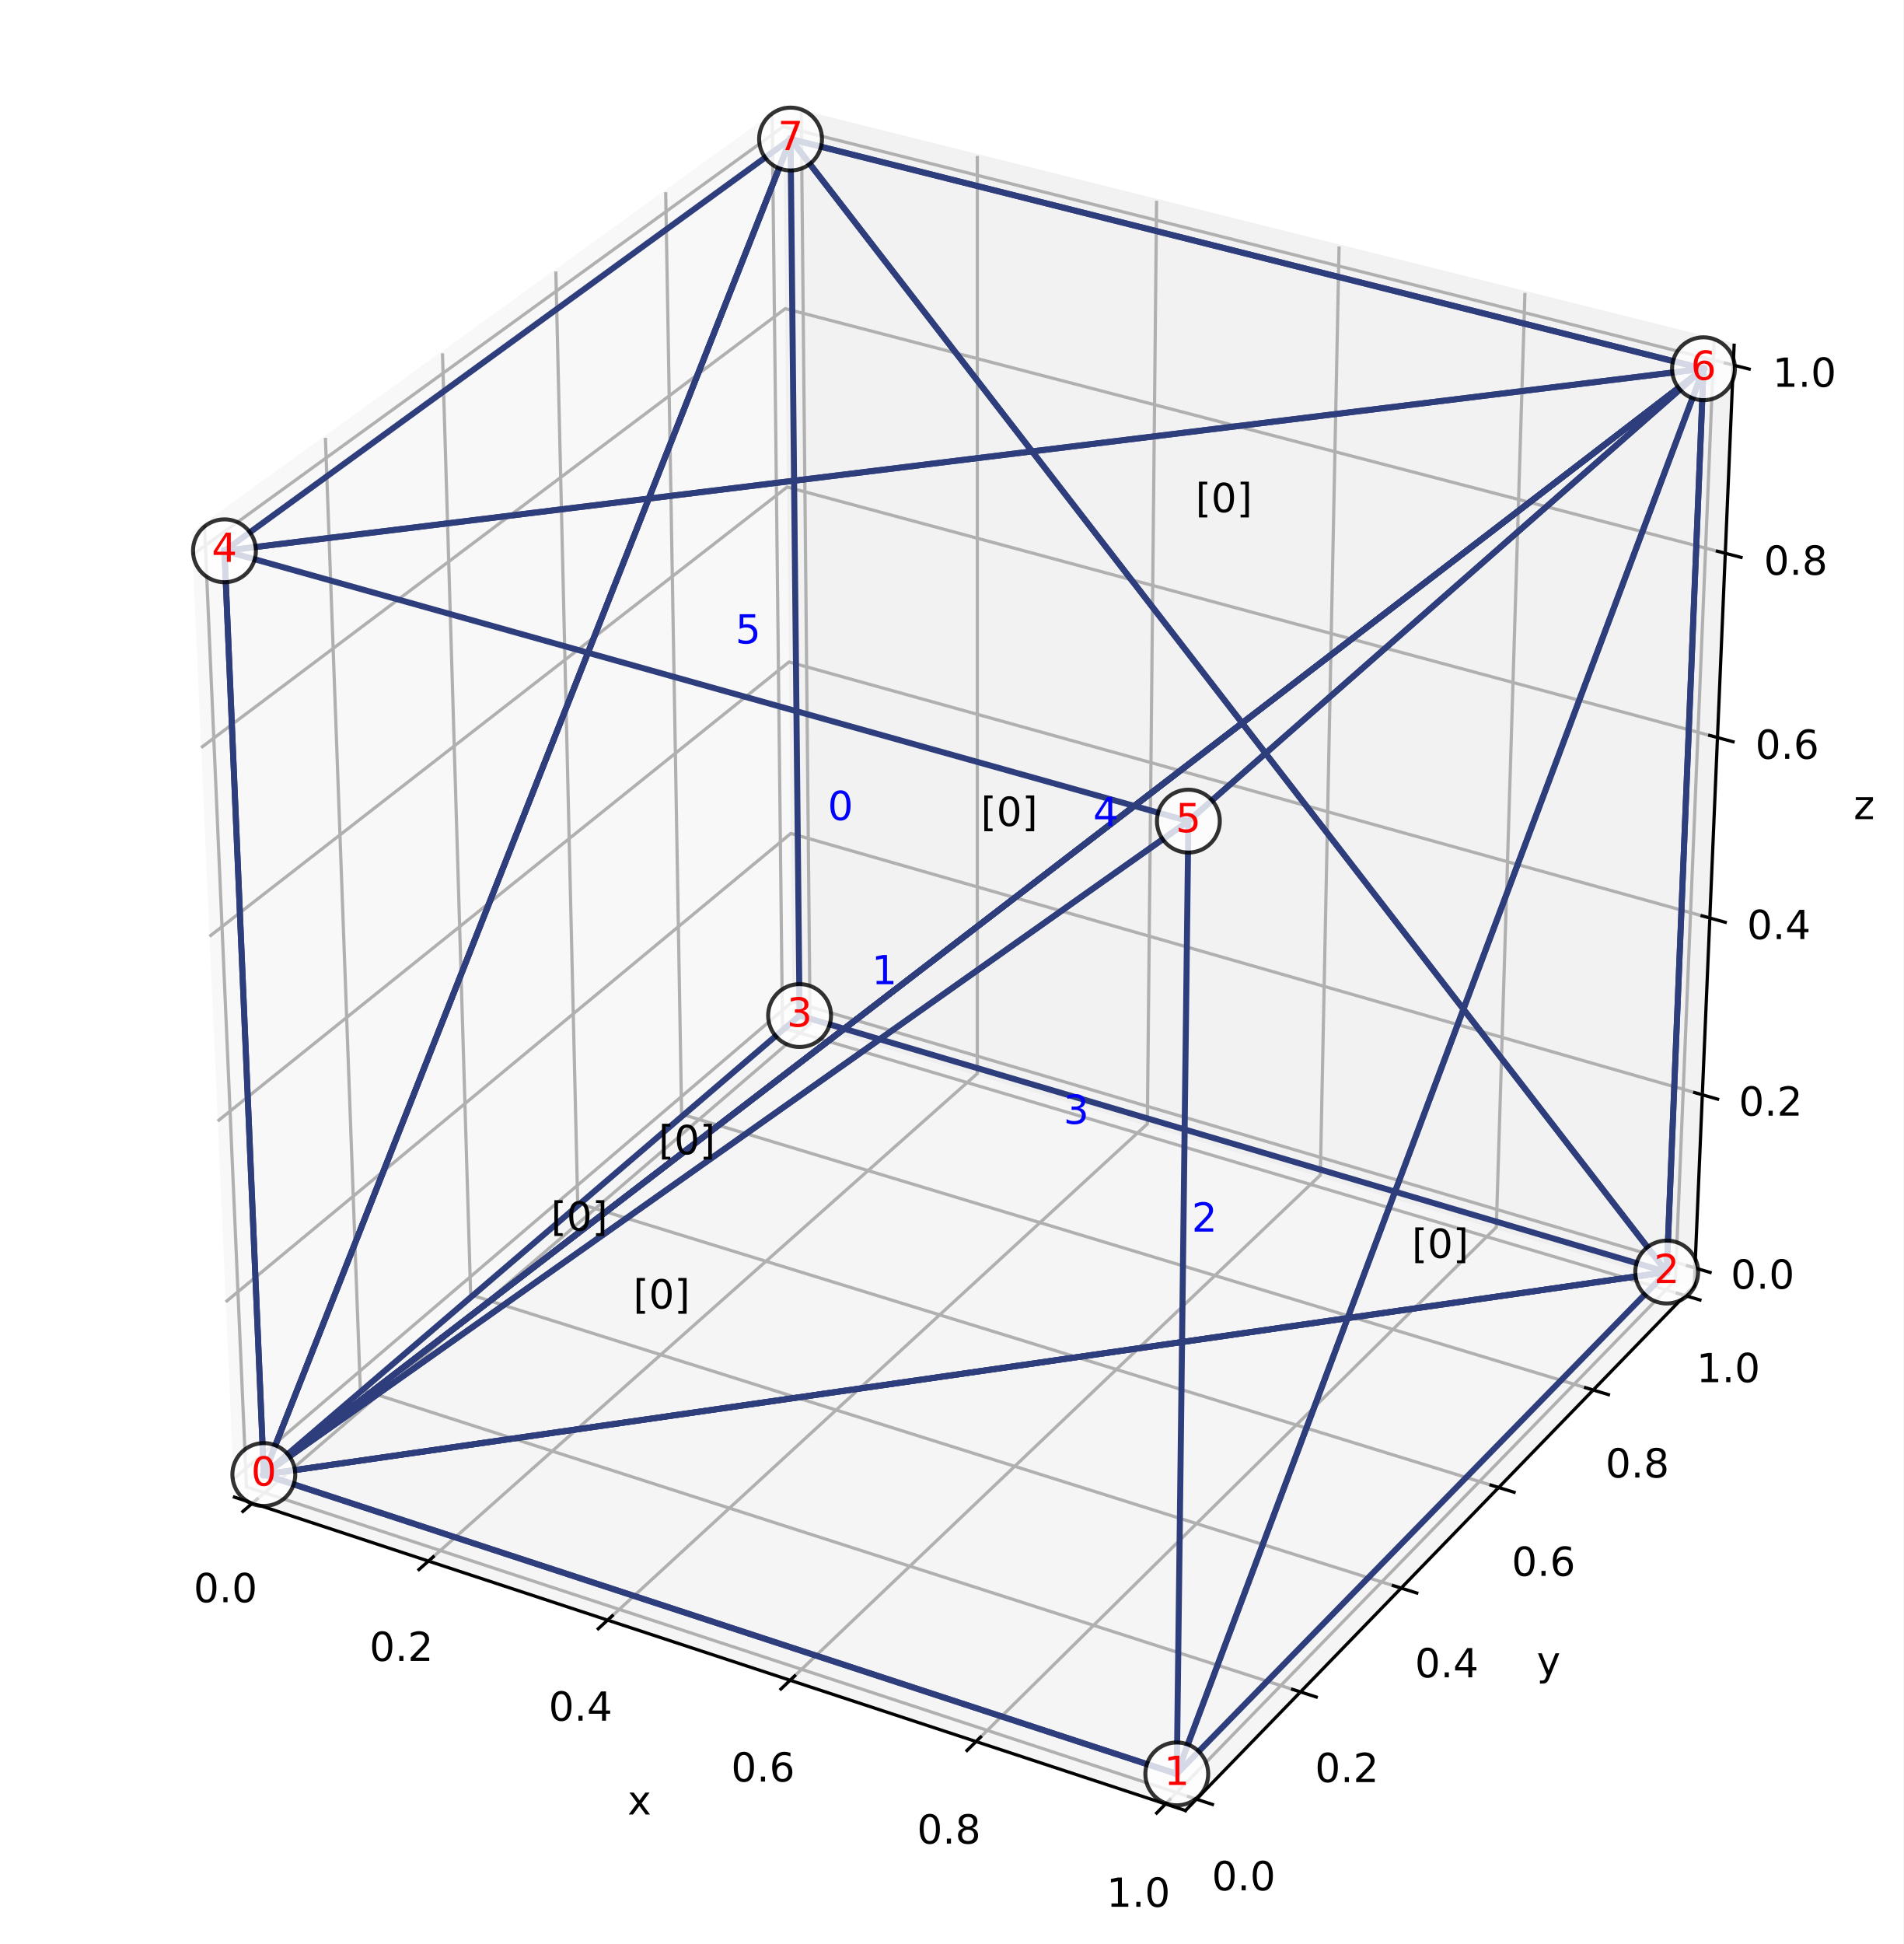
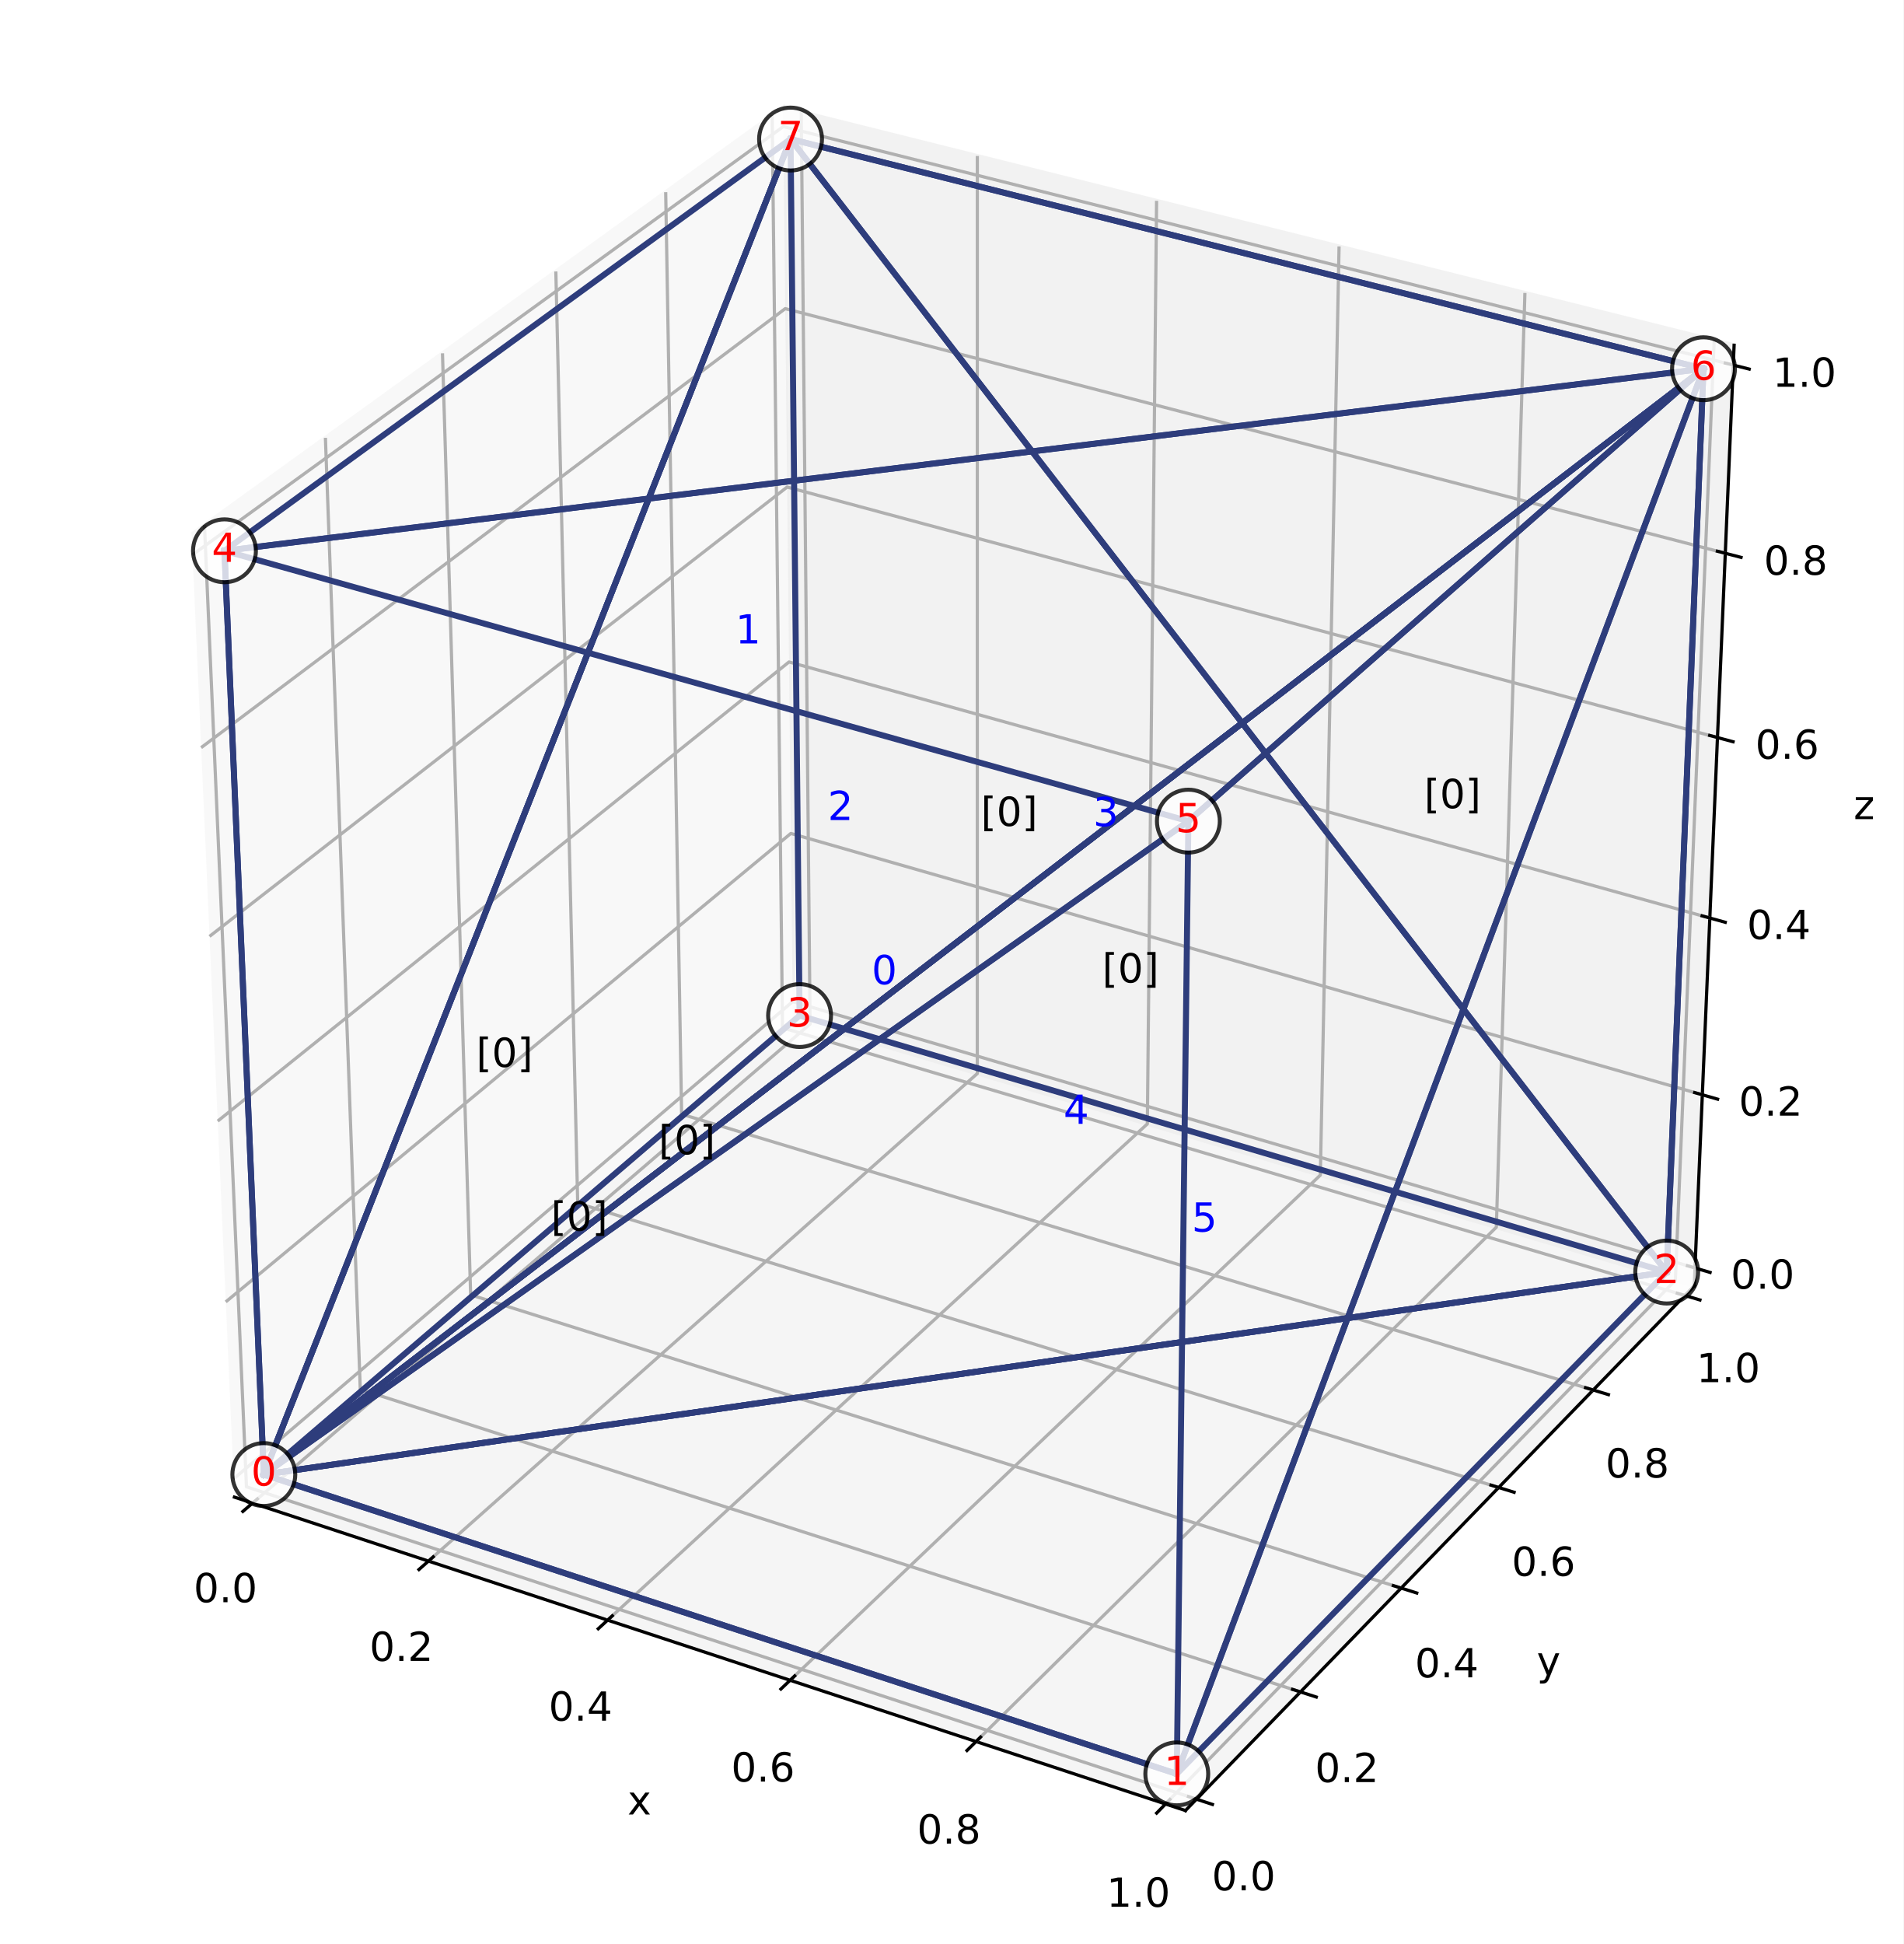
<svg xmlns="http://www.w3.org/2000/svg" xmlns:xlink="http://www.w3.org/1999/xlink" width="474.68pt" height="484.681pt" viewBox="0 0 474.68 484.681" version="1.1">
  <defs>
    <style type="text/css">*{stroke-linejoin: round; stroke-linecap: butt}</style>
  </defs>
  <g id="figure_1">
    <g id="patch_1">
      <path d="M 0 484.681  L 474.68 484.681  L 474.68 0  L 0 0  z " style="fill: #ffffff" />
    </g>
    <g id="patch_2">
      <path d="M 7.2 467.474  L 467.474 467.474  L 467.474 7.2  L 7.2 7.2  z " style="fill: #ffffff" />
    </g>
    <g id="pane3d_1">
      <g id="patch_3">
        <path d="M 58.453 373.267  L 197.705 254.043  L 195.273 26.779  L 47.791 133.234  " style="fill: #f2f2f2; opacity: 0.5; stroke: #f2f2f2; stroke-linejoin: miter" />
      </g>
    </g>
    <g id="pane3d_2">
      <g id="patch_4">
        <path d="M 197.705 254.043  L 422.482 320.58  L 432.426 86.075  L 195.273 26.779  " style="fill: #e6e6e6; opacity: 0.5; stroke: #e6e6e6; stroke-linejoin: miter" />
      </g>
    </g>
    <g id="pane3d_3">
      <g id="patch_5">
        <path d="M 58.453 373.267  L 295.611 451.411  L 422.482 320.58  L 197.705 254.043  " style="fill: #ececec; opacity: 0.5; stroke: #ececec; stroke-linejoin: miter" />
      </g>
    </g>
    <g id="axis3d_1">
      <g id="line2d_1">
        <path d="M 58.453 373.267  L 295.611 451.411  " style="fill: none; stroke: #000000; stroke-width: 0.8; stroke-linecap: square" />
      </g>
      <g id="text_1">
        <g transform="translate(156.4913 452.391)scale(0.1 -0.1)">
          <defs>
            <path id="DejaVuSans-78" d="M 3513 3500  L 2247 1797  L 3578 0  L 2900 0  L 1881 1375  L 863 0  L 184 0  L 1544 1831  L 300 3500  L 978 3500  L 1906 2253  L 2834 3500  L 3513 3500  z " transform="scale(0.015625)" />
          </defs>
          <use xlink:href="#DejaVuSans-78" />
        </g>
      </g>
      <g id="Line3DCollection_1">
        <path d="M 62.977 374.758  L 202.008 255.317  L 199.803 27.911  " style="fill: none; stroke: #b0b0b0; stroke-width: 0.8" />
        <path d="M 106.843 389.212  L 243.705 267.66  L 243.713 38.89  " style="fill: none; stroke: #b0b0b0; stroke-width: 0.8" />
        <path d="M 151.519 403.932  L 286.112 280.213  L 288.411 50.067  " style="fill: none; stroke: #b0b0b0; stroke-width: 0.8" />
        <path d="M 197.028 418.927  L 329.249 292.982  L 333.92 61.446  " style="fill: none; stroke: #b0b0b0; stroke-width: 0.8" />
        <path d="M 243.392 434.205  L 373.134 305.972  L 380.262 73.033  " style="fill: none; stroke: #b0b0b0; stroke-width: 0.8" />
        <path d="M 290.637 449.772  L 417.786 319.19  L 427.459 84.834  " style="fill: none; stroke: #b0b0b0; stroke-width: 0.8" />
      </g>
      <g id="xtick_1">
        <g id="line2d_2">
          <path d="M 64.179 373.725  L 60.567 376.828  " style="fill: none; stroke: #000000; stroke-width: 0.8; stroke-linecap: square" />
        </g>
        <g id="text_2">
          <g transform="translate(48.27395 399.4709)scale(0.1 -0.1)">
            <defs>
              <path id="DejaVuSans-30" d="M 2034 4250  Q 1547 4250 1301 3770  Q 1056 3291 1056 2328  Q 1056 1369 1301 889  Q 1547 409 2034 409  Q 2525 409 2770 889  Q 3016 1369 3016 2328  Q 3016 3291 2770 3770  Q 2525 4250 2034 4250  z M 2034 4750  Q 2819 4750 3233 4129  Q 3647 3509 3647 2328  Q 3647 1150 3233 529  Q 2819 -91 2034 -91  Q 1250 -91 836 529  Q 422 1150 422 2328  Q 422 3509 836 4129  Q 1250 4750 2034 4750  z " transform="scale(0.015625)" />
              <path id="DejaVuSans-2e" d="M 684 794  L 1344 794  L 1344 0  L 684 0  L 684 794  z " transform="scale(0.015625)" />
            </defs>
            <use xlink:href="#DejaVuSans-30" />
            <use xlink:href="#DejaVuSans-2e" x="63.623" />
            <use xlink:href="#DejaVuSans-30" x="95.41" />
          </g>
        </g>
      </g>
      <g id="xtick_2">
        <g id="line2d_3">
          <path d="M 108.028 388.16  L 104.469 391.32  " style="fill: none; stroke: #000000; stroke-width: 0.8; stroke-linecap: square" />
        </g>
        <g id="text_3">
          <g transform="translate(92.13613 414.1006)scale(0.1 -0.1)">
            <defs>
              <path id="DejaVuSans-32" d="M 1228 531  L 3431 531  L 3431 0  L 469 0  L 469 531  Q 828 903 1448 1529  Q 2069 2156 2228 2338  Q 2531 2678 2651 2914  Q 2772 3150 2772 3378  Q 2772 3750 2511 3984  Q 2250 4219 1831 4219  Q 1534 4219 1204 4116  Q 875 4013 500 3803  L 500 4441  Q 881 4594 1212 4672  Q 1544 4750 1819 4750  Q 2544 4750 2975 4387  Q 3406 4025 3406 3419  Q 3406 3131 3298 2873  Q 3191 2616 2906 2266  Q 2828 2175 2409 1742  Q 1991 1309 1228 531  z " transform="scale(0.015625)" />
            </defs>
            <use xlink:href="#DejaVuSans-30" />
            <use xlink:href="#DejaVuSans-2e" x="63.623" />
            <use xlink:href="#DejaVuSans-32" x="95.41" />
          </g>
        </g>
      </g>
      <g id="xtick_3">
        <g id="line2d_4">
          <path d="M 152.685 402.861  L 149.183 406.08  " style="fill: none; stroke: #000000; stroke-width: 0.8; stroke-linecap: square" />
        </g>
        <g id="text_4">
          <g transform="translate(136.8093 429.0008)scale(0.1 -0.1)">
            <defs>
              <path id="DejaVuSans-34" d="M 2419 4116  L 825 1625  L 2419 1625  L 2419 4116  z M 2253 4666  L 3047 4666  L 3047 1625  L 3713 1625  L 3713 1100  L 3047 1100  L 3047 0  L 2419 0  L 2419 1100  L 313 1100  L 313 1709  L 2253 4666  z " transform="scale(0.015625)" />
            </defs>
            <use xlink:href="#DejaVuSans-30" />
            <use xlink:href="#DejaVuSans-2e" x="63.623" />
            <use xlink:href="#DejaVuSans-34" x="95.41" />
          </g>
        </g>
      </g>
      <g id="xtick_4">
        <g id="line2d_5">
          <path d="M 198.174 417.836  L 194.731 421.115  " style="fill: none; stroke: #000000; stroke-width: 0.8; stroke-linecap: square" />
        </g>
        <g id="text_5">
          <g transform="translate(182.3161 444.1791)scale(0.1 -0.1)">
            <defs>
              <path id="DejaVuSans-36" d="M 2113 2584  Q 1688 2584 1439 2293  Q 1191 2003 1191 1497  Q 1191 994 1439 701  Q 1688 409 2113 409  Q 2538 409 2786 701  Q 3034 994 3034 1497  Q 3034 2003 2786 2293  Q 2538 2584 2113 2584  z M 3366 4563  L 3366 3988  Q 3128 4100 2886 4159  Q 2644 4219 2406 4219  Q 1781 4219 1451 3797  Q 1122 3375 1075 2522  Q 1259 2794 1537 2939  Q 1816 3084 2150 3084  Q 2853 3084 3261 2657  Q 3669 2231 3669 1497  Q 3669 778 3244 343  Q 2819 -91 2113 -91  Q 1303 -91 875 529  Q 447 1150 447 2328  Q 447 3434 972 4092  Q 1497 4750 2381 4750  Q 2619 4750 2861 4703  Q 3103 4656 3366 4563  z " transform="scale(0.015625)" />
            </defs>
            <use xlink:href="#DejaVuSans-30" />
            <use xlink:href="#DejaVuSans-2e" x="63.623" />
            <use xlink:href="#DejaVuSans-36" x="95.41" />
          </g>
        </g>
      </g>
      <g id="xtick_5">
        <g id="line2d_6">
          <path d="M 244.518 433.092  L 241.137 436.433  " style="fill: none; stroke: #000000; stroke-width: 0.8; stroke-linecap: square" />
        </g>
        <g id="text_6">
          <g transform="translate(228.6801 459.6433)scale(0.1 -0.1)">
            <defs>
              <path id="DejaVuSans-38" d="M 2034 2216  Q 1584 2216 1326 1975  Q 1069 1734 1069 1313  Q 1069 891 1326 650  Q 1584 409 2034 409  Q 2484 409 2743 651  Q 3003 894 3003 1313  Q 3003 1734 2745 1975  Q 2488 2216 2034 2216  z M 1403 2484  Q 997 2584 770 2862  Q 544 3141 544 3541  Q 544 4100 942 4425  Q 1341 4750 2034 4750  Q 2731 4750 3128 4425  Q 3525 4100 3525 3541  Q 3525 3141 3298 2862  Q 3072 2584 2669 2484  Q 3125 2378 3379 2068  Q 3634 1759 3634 1313  Q 3634 634 3220 271  Q 2806 -91 2034 -91  Q 1263 -91 848 271  Q 434 634 434 1313  Q 434 1759 690 2068  Q 947 2378 1403 2484  z M 1172 3481  Q 1172 3119 1398 2916  Q 1625 2713 2034 2713  Q 2441 2713 2670 2916  Q 2900 3119 2900 3481  Q 2900 3844 2670 4047  Q 2441 4250 2034 4250  Q 1625 4250 1398 4047  Q 1172 3844 1172 3481  z " transform="scale(0.015625)" />
            </defs>
            <use xlink:href="#DejaVuSans-30" />
            <use xlink:href="#DejaVuSans-2e" x="63.623" />
            <use xlink:href="#DejaVuSans-38" x="95.41" />
          </g>
        </g>
      </g>
      <g id="xtick_6">
        <g id="line2d_7">
          <path d="M 291.741 448.639  L 288.426 452.043  " style="fill: none; stroke: #000000; stroke-width: 0.8; stroke-linecap: square" />
        </g>
        <g id="text_7">
          <g transform="translate(275.9257 475.4015)scale(0.1 -0.1)">
            <defs>
              <path id="DejaVuSans-31" d="M 794 531  L 1825 531  L 1825 4091  L 703 3866  L 703 4441  L 1819 4666  L 2450 4666  L 2450 531  L 3481 531  L 3481 0  L 794 0  L 794 531  z " transform="scale(0.015625)" />
            </defs>
            <use xlink:href="#DejaVuSans-31" />
            <use xlink:href="#DejaVuSans-2e" x="63.623" />
            <use xlink:href="#DejaVuSans-30" x="95.41" />
          </g>
        </g>
      </g>
    </g>
    <g id="axis3d_2">
      <g id="line2d_8">
        <path d="M 422.482 320.58  L 295.611 451.411  " style="fill: none; stroke: #000000; stroke-width: 0.8; stroke-linecap: square" />
      </g>
      <g id="text_8">
        <g transform="translate(383.2173 417.667)scale(0.1 -0.1)">
          <defs>
            <path id="DejaVuSans-79" d="M 2059 -325  Q 1816 -950 1584 -1140  Q 1353 -1331 966 -1331  L 506 -1331  L 506 -850  L 844 -850  Q 1081 -850 1212 -737  Q 1344 -625 1503 -206  L 1606 56  L 191 3500  L 800 3500  L 1894 763  L 2988 3500  L 3597 3500  L 2059 -325  z " transform="scale(0.015625)" />
          </defs>
          <use xlink:href="#DejaVuSans-79" />
        </g>
      </g>
      <g id="Line3DCollection_2">
        <path d="M 50.99 130.925  L 61.461 370.692  L 298.361 448.574  " style="fill: none; stroke: #b0b0b0; stroke-width: 0.8" />
        <path d="M 81.148 109.157  L 89.843 346.392  L 324.292 421.834  " style="fill: none; stroke: #b0b0b0; stroke-width: 0.8" />
        <path d="M 110.339 88.086  L 117.363 322.83  L 349.398 395.944  " style="fill: none; stroke: #b0b0b0; stroke-width: 0.8" />
        <path d="M 138.609 67.681  L 144.059 299.973  L 373.718 370.866  " style="fill: none; stroke: #b0b0b0; stroke-width: 0.8" />
        <path d="M 166 47.909  L 169.969 277.79  L 397.288 346.561  " style="fill: none; stroke: #b0b0b0; stroke-width: 0.8" />
        <path d="M 192.554 28.742  L 195.126 256.251  L 420.142 322.994  " style="fill: none; stroke: #b0b0b0; stroke-width: 0.8" />
      </g>
      <g id="xtick_7">
        <g id="line2d_9">
          <path d="M 296.373 447.921  L 302.342 449.883  " style="fill: none; stroke: #000000; stroke-width: 0.8; stroke-linecap: square" />
        </g>
        <g id="text_9">
          <g transform="translate(302.1809 471.2889)scale(0.1 -0.1)">
            <use xlink:href="#DejaVuSans-30" />
            <use xlink:href="#DejaVuSans-2e" x="63.623" />
            <use xlink:href="#DejaVuSans-30" x="95.41" />
          </g>
        </g>
      </g>
      <g id="xtick_8">
        <g id="line2d_10">
          <path d="M 322.326 421.201  L 328.229 423.101  " style="fill: none; stroke: #000000; stroke-width: 0.8; stroke-linecap: square" />
        </g>
        <g id="text_10">
          <g transform="translate(327.9127 444.3137)scale(0.1 -0.1)">
            <use xlink:href="#DejaVuSans-30" />
            <use xlink:href="#DejaVuSans-2e" x="63.623" />
            <use xlink:href="#DejaVuSans-32" x="95.41" />
          </g>
        </g>
      </g>
      <g id="xtick_9">
        <g id="line2d_11">
          <path d="M 347.454 395.332  L 353.292 397.171  " style="fill: none; stroke: #000000; stroke-width: 0.8; stroke-linecap: square" />
        </g>
        <g id="text_11">
          <g transform="translate(352.8259 418.1967)scale(0.1 -0.1)">
            <use xlink:href="#DejaVuSans-30" />
            <use xlink:href="#DejaVuSans-2e" x="63.623" />
            <use xlink:href="#DejaVuSans-34" x="95.41" />
          </g>
        </g>
      </g>
      <g id="xtick_10">
        <g id="line2d_12">
          <path d="M 371.795 370.272  L 377.569 372.054  " style="fill: none; stroke: #000000; stroke-width: 0.8; stroke-linecap: square" />
        </g>
        <g id="text_12">
          <g transform="translate(376.959 392.8974)scale(0.1 -0.1)">
            <use xlink:href="#DejaVuSans-30" />
            <use xlink:href="#DejaVuSans-2e" x="63.623" />
            <use xlink:href="#DejaVuSans-36" x="95.41" />
          </g>
        </g>
      </g>
      <g id="xtick_11">
        <g id="line2d_13">
          <path d="M 395.386 345.985  L 401.096 347.713  " style="fill: none; stroke: #000000; stroke-width: 0.8; stroke-linecap: square" />
        </g>
        <g id="text_13">
          <g transform="translate(400.3481 368.3781)scale(0.1 -0.1)">
            <use xlink:href="#DejaVuSans-30" />
            <use xlink:href="#DejaVuSans-2e" x="63.623" />
            <use xlink:href="#DejaVuSans-38" x="95.41" />
          </g>
        </g>
      </g>
      <g id="xtick_12">
        <g id="line2d_14">
          <path d="M 418.26 322.435  L 423.909 324.111  " style="fill: none; stroke: #000000; stroke-width: 0.8; stroke-linecap: square" />
        </g>
        <g id="text_14">
          <g transform="translate(423.027 344.6033)scale(0.1 -0.1)">
            <use xlink:href="#DejaVuSans-31" />
            <use xlink:href="#DejaVuSans-2e" x="63.623" />
            <use xlink:href="#DejaVuSans-30" x="95.41" />
          </g>
        </g>
      </g>
    </g>
    <g id="axis3d_3">
      <g id="line2d_15">
        <path d="M 422.482 320.58  L 432.426 86.075  " style="fill: none; stroke: #000000; stroke-width: 0.8; stroke-linecap: square" />
      </g>
      <g id="text_15">
        <g transform="translate(462.232 204.228)scale(0.1 -0.1)">
          <defs>
            <path id="DejaVuSans-7a" d="M 353 3500  L 3084 3500  L 3084 2975  L 922 459  L 3084 459  L 3084 0  L 275 0  L 275 525  L 2438 3041  L 353 3041  L 353 3500  z " transform="scale(0.015625)" />
          </defs>
          <use xlink:href="#DejaVuSans-7a" />
        </g>
      </g>
      <g id="Line3DCollection_3">
        <path d="M 422.671 316.132  L 197.658 249.722  L 58.251 368.723  " style="fill: none; stroke: #b0b0b0; stroke-width: 0.8" />
        <path d="M 424.502 272.951  L 197.21 207.795  L 56.291 324.59  " style="fill: none; stroke: #b0b0b0; stroke-width: 0.8" />
        <path d="M 426.371 228.877  L 196.752 165.041  L 54.289 279.513  " style="fill: none; stroke: #b0b0b0; stroke-width: 0.8" />
        <path d="M 428.278 183.884  L 196.286 121.434  L 52.243 233.461  " style="fill: none; stroke: #b0b0b0; stroke-width: 0.8" />
        <path d="M 430.226 137.942  L 195.81 76.949  L 50.153 186.403  " style="fill: none; stroke: #b0b0b0; stroke-width: 0.8" />
        <path d="M 432.216 91.021  L 195.325 31.56  L 48.016 138.305  " style="fill: none; stroke: #b0b0b0; stroke-width: 0.8" />
      </g>
      <g id="xtick_13">
        <g id="line2d_16">
          <path d="M 420.789 315.577  L 426.438 317.244  " style="fill: none; stroke: #000000; stroke-width: 0.8; stroke-linecap: square" />
        </g>
        <g id="text_16">
          <g transform="translate(431.59 321.2957)scale(0.1 -0.1)">
            <use xlink:href="#DejaVuSans-30" />
            <use xlink:href="#DejaVuSans-2e" x="63.623" />
            <use xlink:href="#DejaVuSans-30" x="95.41" />
          </g>
        </g>
      </g>
      <g id="xtick_14">
        <g id="line2d_17">
          <path d="M 422.6 272.406  L 428.309 274.042  " style="fill: none; stroke: #000000; stroke-width: 0.8; stroke-linecap: square" />
        </g>
        <g id="text_17">
          <g transform="translate(433.5902 278.1593)scale(0.1 -0.1)">
            <use xlink:href="#DejaVuSans-30" />
            <use xlink:href="#DejaVuSans-2e" x="63.623" />
            <use xlink:href="#DejaVuSans-32" x="95.41" />
          </g>
        </g>
      </g>
      <g id="xtick_15">
        <g id="line2d_18">
          <path d="M 424.449 228.343  L 430.219 229.947  " style="fill: none; stroke: #000000; stroke-width: 0.8; stroke-linecap: square" />
        </g>
        <g id="text_18">
          <g transform="translate(435.6316 234.1334)scale(0.1 -0.1)">
            <use xlink:href="#DejaVuSans-30" />
            <use xlink:href="#DejaVuSans-2e" x="63.623" />
            <use xlink:href="#DejaVuSans-34" x="95.41" />
          </g>
        </g>
      </g>
      <g id="xtick_16">
        <g id="line2d_19">
          <path d="M 426.336 183.361  L 432.168 184.931  " style="fill: none; stroke: #000000; stroke-width: 0.8; stroke-linecap: square" />
        </g>
        <g id="text_19">
          <g transform="translate(437.7155 189.1901)scale(0.1 -0.1)">
            <use xlink:href="#DejaVuSans-30" />
            <use xlink:href="#DejaVuSans-2e" x="63.623" />
            <use xlink:href="#DejaVuSans-36" x="95.41" />
          </g>
        </g>
      </g>
      <g id="xtick_17">
        <g id="line2d_20">
          <path d="M 428.263 137.431  L 434.159 138.965  " style="fill: none; stroke: #000000; stroke-width: 0.8; stroke-linecap: square" />
        </g>
        <g id="text_20">
          <g transform="translate(439.8433 143.3005)scale(0.1 -0.1)">
            <use xlink:href="#DejaVuSans-30" />
            <use xlink:href="#DejaVuSans-2e" x="63.623" />
            <use xlink:href="#DejaVuSans-38" x="95.41" />
          </g>
        </g>
      </g>
      <g id="xtick_18">
        <g id="line2d_21">
          <path d="M 430.231 90.522  L 436.192 92.019  " style="fill: none; stroke: #000000; stroke-width: 0.8; stroke-linecap: square" />
        </g>
        <g id="text_21">
          <g transform="translate(442.0164 96.43432)scale(0.1 -0.1)">
            <use xlink:href="#DejaVuSans-31" />
            <use xlink:href="#DejaVuSans-2e" x="63.623" />
            <use xlink:href="#DejaVuSans-30" x="95.41" />
          </g>
        </g>
      </g>
    </g>
    <g id="axes_1">
      <g id="line2d_22">
-         <path d="M 296.342 204.724  L 424.797 91.934  " clip-path="url(#pe20f480e3c)" style="fill: none; stroke: #2e3d7c; stroke-width: 1.5; stroke-linecap: square" />
+         <path d="M 65.787 367.636  L 199.389 253.201  " clip-path="url(#p927b4c2b23)" style="fill: none; stroke: #2e3d7c; stroke-width: 1.5; stroke-linecap: square" />
      </g>
      <g id="line2d_23">
-         <path d="M 296.342 204.724  L 65.787 367.636  " clip-path="url(#pe20f480e3c)" style="fill: none; stroke: #2e3d7c; stroke-width: 1.5; stroke-linecap: square" />
+         <path d="M 65.787 367.636  L 197.138 34.668  " clip-path="url(#p927b4c2b23)" style="fill: none; stroke: #2e3d7c; stroke-width: 1.5; stroke-linecap: square" />
      </g>
      <g id="line2d_24">
-         <path d="M 296.342 204.724  L 55.975 137.326  " clip-path="url(#pe20f480e3c)" style="fill: none; stroke: #2e3d7c; stroke-width: 1.5; stroke-linecap: square" />
+         <path d="M 65.787 367.636  L 415.621 317.149  " clip-path="url(#p927b4c2b23)" style="fill: none; stroke: #2e3d7c; stroke-width: 1.5; stroke-linecap: square" />
      </g>
      <g id="line2d_25">
-         <path d="M 424.797 91.934  L 65.787 367.636  " clip-path="url(#pe20f480e3c)" style="fill: none; stroke: #2e3d7c; stroke-width: 1.5; stroke-linecap: square" />
+         <path d="M 199.389 253.201  L 197.138 34.668  " clip-path="url(#p927b4c2b23)" style="fill: none; stroke: #2e3d7c; stroke-width: 1.5; stroke-linecap: square" />
      </g>
      <g id="line2d_26">
-         <path d="M 424.797 91.934  L 55.975 137.326  " clip-path="url(#pe20f480e3c)" style="fill: none; stroke: #2e3d7c; stroke-width: 1.5; stroke-linecap: square" />
+         <path d="M 199.389 253.201  L 415.621 317.149  " clip-path="url(#p927b4c2b23)" style="fill: none; stroke: #2e3d7c; stroke-width: 1.5; stroke-linecap: square" />
      </g>
      <g id="line2d_27">
-         <path d="M 65.787 367.636  L 55.975 137.326  " clip-path="url(#pe20f480e3c)" style="fill: none; stroke: #2e3d7c; stroke-width: 1.5; stroke-linecap: square" />
+         <path d="M 197.138 34.668  L 415.621 317.149  " clip-path="url(#p927b4c2b23)" style="fill: none; stroke: #2e3d7c; stroke-width: 1.5; stroke-linecap: square" />
      </g>
      <g id="line2d_28">
-         <path d="M 65.787 367.636  L 197.138 34.668  " clip-path="url(#pe20f480e3c)" style="fill: none; stroke: #2e3d7c; stroke-width: 1.5; stroke-linecap: square" />
+         <path d="M 65.787 367.636  L 197.138 34.668  " clip-path="url(#p927b4c2b23)" style="fill: none; stroke: #2e3d7c; stroke-width: 1.5; stroke-linecap: square" />
      </g>
      <g id="line2d_29">
-         <path d="M 65.787 367.636  L 415.621 317.149  " clip-path="url(#pe20f480e3c)" style="fill: none; stroke: #2e3d7c; stroke-width: 1.5; stroke-linecap: square" />
+         <path d="M 65.787 367.636  L 55.975 137.326  " clip-path="url(#p927b4c2b23)" style="fill: none; stroke: #2e3d7c; stroke-width: 1.5; stroke-linecap: square" />
      </g>
      <g id="line2d_30">
-         <path d="M 65.787 367.636  L 199.389 253.201  " clip-path="url(#pe20f480e3c)" style="fill: none; stroke: #2e3d7c; stroke-width: 1.5; stroke-linecap: square" />
+         <path d="M 65.787 367.636  L 424.797 91.934  " clip-path="url(#p927b4c2b23)" style="fill: none; stroke: #2e3d7c; stroke-width: 1.5; stroke-linecap: square" />
      </g>
      <g id="line2d_31">
-         <path d="M 197.138 34.668  L 415.621 317.149  " clip-path="url(#pe20f480e3c)" style="fill: none; stroke: #2e3d7c; stroke-width: 1.5; stroke-linecap: square" />
+         <path d="M 197.138 34.668  L 55.975 137.326  " clip-path="url(#p927b4c2b23)" style="fill: none; stroke: #2e3d7c; stroke-width: 1.5; stroke-linecap: square" />
      </g>
      <g id="line2d_32">
-         <path d="M 197.138 34.668  L 199.389 253.201  " clip-path="url(#pe20f480e3c)" style="fill: none; stroke: #2e3d7c; stroke-width: 1.5; stroke-linecap: square" />
+         <path d="M 197.138 34.668  L 424.797 91.934  " clip-path="url(#p927b4c2b23)" style="fill: none; stroke: #2e3d7c; stroke-width: 1.5; stroke-linecap: square" />
      </g>
      <g id="line2d_33">
-         <path d="M 415.621 317.149  L 199.389 253.201  " clip-path="url(#pe20f480e3c)" style="fill: none; stroke: #2e3d7c; stroke-width: 1.5; stroke-linecap: square" />
+         <path d="M 55.975 137.326  L 424.797 91.934  " clip-path="url(#p927b4c2b23)" style="fill: none; stroke: #2e3d7c; stroke-width: 1.5; stroke-linecap: square" />
      </g>
      <g id="line2d_34">
-         <path d="M 415.621 317.149  L 424.797 91.934  " clip-path="url(#pe20f480e3c)" style="fill: none; stroke: #2e3d7c; stroke-width: 1.5; stroke-linecap: square" />
+         <path d="M 296.342 204.724  L 65.787 367.636  " clip-path="url(#p927b4c2b23)" style="fill: none; stroke: #2e3d7c; stroke-width: 1.5; stroke-linecap: square" />
      </g>
      <g id="line2d_35">
-         <path d="M 415.621 317.149  L 65.787 367.636  " clip-path="url(#pe20f480e3c)" style="fill: none; stroke: #2e3d7c; stroke-width: 1.5; stroke-linecap: square" />
+         <path d="M 296.342 204.724  L 55.975 137.326  " clip-path="url(#p927b4c2b23)" style="fill: none; stroke: #2e3d7c; stroke-width: 1.5; stroke-linecap: square" />
      </g>
      <g id="line2d_36">
-         <path d="M 415.621 317.149  L 293.45 442.269  " clip-path="url(#pe20f480e3c)" style="fill: none; stroke: #2e3d7c; stroke-width: 1.5; stroke-linecap: square" />
+         <path d="M 296.342 204.724  L 424.797 91.934  " clip-path="url(#p927b4c2b23)" style="fill: none; stroke: #2e3d7c; stroke-width: 1.5; stroke-linecap: square" />
      </g>
      <g id="line2d_37">
-         <path d="M 424.797 91.934  L 65.787 367.636  " clip-path="url(#pe20f480e3c)" style="fill: none; stroke: #2e3d7c; stroke-width: 1.5; stroke-linecap: square" />
+         <path d="M 65.787 367.636  L 55.975 137.326  " clip-path="url(#p927b4c2b23)" style="fill: none; stroke: #2e3d7c; stroke-width: 1.5; stroke-linecap: square" />
      </g>
      <g id="line2d_38">
-         <path d="M 424.797 91.934  L 293.45 442.269  " clip-path="url(#pe20f480e3c)" style="fill: none; stroke: #2e3d7c; stroke-width: 1.5; stroke-linecap: square" />
+         <path d="M 65.787 367.636  L 424.797 91.934  " clip-path="url(#p927b4c2b23)" style="fill: none; stroke: #2e3d7c; stroke-width: 1.5; stroke-linecap: square" />
      </g>
      <g id="line2d_39">
-         <path d="M 65.787 367.636  L 293.45 442.269  " clip-path="url(#pe20f480e3c)" style="fill: none; stroke: #2e3d7c; stroke-width: 1.5; stroke-linecap: square" />
+         <path d="M 55.975 137.326  L 424.797 91.934  " clip-path="url(#p927b4c2b23)" style="fill: none; stroke: #2e3d7c; stroke-width: 1.5; stroke-linecap: square" />
      </g>
      <g id="line2d_40">
-         <path d="M 65.787 367.636  L 424.797 91.934  " clip-path="url(#pe20f480e3c)" style="fill: none; stroke: #2e3d7c; stroke-width: 1.5; stroke-linecap: square" />
+         <path d="M 65.787 367.636  L 197.138 34.668  " clip-path="url(#p927b4c2b23)" style="fill: none; stroke: #2e3d7c; stroke-width: 1.5; stroke-linecap: square" />
      </g>
      <g id="line2d_41">
-         <path d="M 65.787 367.636  L 296.342 204.724  " clip-path="url(#pe20f480e3c)" style="fill: none; stroke: #2e3d7c; stroke-width: 1.5; stroke-linecap: square" />
+         <path d="M 65.787 367.636  L 424.797 91.934  " clip-path="url(#p927b4c2b23)" style="fill: none; stroke: #2e3d7c; stroke-width: 1.5; stroke-linecap: square" />
      </g>
      <g id="line2d_42">
-         <path d="M 65.787 367.636  L 293.45 442.269  " clip-path="url(#pe20f480e3c)" style="fill: none; stroke: #2e3d7c; stroke-width: 1.5; stroke-linecap: square" />
+         <path d="M 65.787 367.636  L 415.621 317.149  " clip-path="url(#p927b4c2b23)" style="fill: none; stroke: #2e3d7c; stroke-width: 1.5; stroke-linecap: square" />
      </g>
      <g id="line2d_43">
-         <path d="M 424.797 91.934  L 296.342 204.724  " clip-path="url(#pe20f480e3c)" style="fill: none; stroke: #2e3d7c; stroke-width: 1.5; stroke-linecap: square" />
+         <path d="M 197.138 34.668  L 424.797 91.934  " clip-path="url(#p927b4c2b23)" style="fill: none; stroke: #2e3d7c; stroke-width: 1.5; stroke-linecap: square" />
      </g>
      <g id="line2d_44">
-         <path d="M 424.797 91.934  L 293.45 442.269  " clip-path="url(#pe20f480e3c)" style="fill: none; stroke: #2e3d7c; stroke-width: 1.5; stroke-linecap: square" />
+         <path d="M 197.138 34.668  L 415.621 317.149  " clip-path="url(#p927b4c2b23)" style="fill: none; stroke: #2e3d7c; stroke-width: 1.5; stroke-linecap: square" />
      </g>
      <g id="line2d_45">
-         <path d="M 296.342 204.724  L 293.45 442.269  " clip-path="url(#pe20f480e3c)" style="fill: none; stroke: #2e3d7c; stroke-width: 1.5; stroke-linecap: square" />
+         <path d="M 424.797 91.934  L 415.621 317.149  " clip-path="url(#p927b4c2b23)" style="fill: none; stroke: #2e3d7c; stroke-width: 1.5; stroke-linecap: square" />
      </g>
      <g id="line2d_46">
-         <path d="M 65.787 367.636  L 424.797 91.934  " clip-path="url(#pe20f480e3c)" style="fill: none; stroke: #2e3d7c; stroke-width: 1.5; stroke-linecap: square" />
+         <path d="M 296.342 204.724  L 65.787 367.636  " clip-path="url(#p927b4c2b23)" style="fill: none; stroke: #2e3d7c; stroke-width: 1.5; stroke-linecap: square" />
      </g>
      <g id="line2d_47">
-         <path d="M 65.787 367.636  L 415.621 317.149  " clip-path="url(#pe20f480e3c)" style="fill: none; stroke: #2e3d7c; stroke-width: 1.5; stroke-linecap: square" />
+         <path d="M 296.342 204.724  L 424.797 91.934  " clip-path="url(#p927b4c2b23)" style="fill: none; stroke: #2e3d7c; stroke-width: 1.5; stroke-linecap: square" />
      </g>
      <g id="line2d_48">
-         <path d="M 65.787 367.636  L 197.138 34.668  " clip-path="url(#pe20f480e3c)" style="fill: none; stroke: #2e3d7c; stroke-width: 1.5; stroke-linecap: square" />
+         <path d="M 296.342 204.724  L 293.45 442.269  " clip-path="url(#p927b4c2b23)" style="fill: none; stroke: #2e3d7c; stroke-width: 1.5; stroke-linecap: square" />
      </g>
      <g id="line2d_49">
-         <path d="M 424.797 91.934  L 415.621 317.149  " clip-path="url(#pe20f480e3c)" style="fill: none; stroke: #2e3d7c; stroke-width: 1.5; stroke-linecap: square" />
+         <path d="M 65.787 367.636  L 424.797 91.934  " clip-path="url(#p927b4c2b23)" style="fill: none; stroke: #2e3d7c; stroke-width: 1.5; stroke-linecap: square" />
      </g>
      <g id="line2d_50">
-         <path d="M 424.797 91.934  L 197.138 34.668  " clip-path="url(#pe20f480e3c)" style="fill: none; stroke: #2e3d7c; stroke-width: 1.5; stroke-linecap: square" />
+         <path d="M 65.787 367.636  L 293.45 442.269  " clip-path="url(#p927b4c2b23)" style="fill: none; stroke: #2e3d7c; stroke-width: 1.5; stroke-linecap: square" />
      </g>
      <g id="line2d_51">
-         <path d="M 415.621 317.149  L 197.138 34.668  " clip-path="url(#pe20f480e3c)" style="fill: none; stroke: #2e3d7c; stroke-width: 1.5; stroke-linecap: square" />
+         <path d="M 424.797 91.934  L 293.45 442.269  " clip-path="url(#p927b4c2b23)" style="fill: none; stroke: #2e3d7c; stroke-width: 1.5; stroke-linecap: square" />
      </g>
      <g id="line2d_52">
-         <path d="M 424.797 91.934  L 197.138 34.668  " clip-path="url(#pe20f480e3c)" style="fill: none; stroke: #2e3d7c; stroke-width: 1.5; stroke-linecap: square" />
+         <path d="M 424.797 91.934  L 65.787 367.636  " clip-path="url(#p927b4c2b23)" style="fill: none; stroke: #2e3d7c; stroke-width: 1.5; stroke-linecap: square" />
      </g>
      <g id="line2d_53">
-         <path d="M 424.797 91.934  L 65.787 367.636  " clip-path="url(#pe20f480e3c)" style="fill: none; stroke: #2e3d7c; stroke-width: 1.5; stroke-linecap: square" />
+         <path d="M 424.797 91.934  L 415.621 317.149  " clip-path="url(#p927b4c2b23)" style="fill: none; stroke: #2e3d7c; stroke-width: 1.5; stroke-linecap: square" />
      </g>
      <g id="line2d_54">
-         <path d="M 424.797 91.934  L 55.975 137.326  " clip-path="url(#pe20f480e3c)" style="fill: none; stroke: #2e3d7c; stroke-width: 1.5; stroke-linecap: square" />
+         <path d="M 424.797 91.934  L 293.45 442.269  " clip-path="url(#p927b4c2b23)" style="fill: none; stroke: #2e3d7c; stroke-width: 1.5; stroke-linecap: square" />
      </g>
      <g id="line2d_55">
-         <path d="M 197.138 34.668  L 65.787 367.636  " clip-path="url(#pe20f480e3c)" style="fill: none; stroke: #2e3d7c; stroke-width: 1.5; stroke-linecap: square" />
+         <path d="M 65.787 367.636  L 415.621 317.149  " clip-path="url(#p927b4c2b23)" style="fill: none; stroke: #2e3d7c; stroke-width: 1.5; stroke-linecap: square" />
      </g>
      <g id="line2d_56">
-         <path d="M 197.138 34.668  L 55.975 137.326  " clip-path="url(#pe20f480e3c)" style="fill: none; stroke: #2e3d7c; stroke-width: 1.5; stroke-linecap: square" />
+         <path d="M 65.787 367.636  L 293.45 442.269  " clip-path="url(#p927b4c2b23)" style="fill: none; stroke: #2e3d7c; stroke-width: 1.5; stroke-linecap: square" />
      </g>
      <g id="line2d_57">
-         <path d="M 65.787 367.636  L 55.975 137.326  " clip-path="url(#pe20f480e3c)" style="fill: none; stroke: #2e3d7c; stroke-width: 1.5; stroke-linecap: square" />
+         <path d="M 415.621 317.149  L 293.45 442.269  " clip-path="url(#p927b4c2b23)" style="fill: none; stroke: #2e3d7c; stroke-width: 1.5; stroke-linecap: square" />
      </g>
      <g id="text_22">
+         <g style="fill: #0000ff" transform="translate(217.352 245.3883)scale(0.1 -0.1)">
+           <use xlink:href="#DejaVuSans-30" />
+         </g>
+       </g>
+       <g id="text_23">
+         <g style="fill: #0000ff" transform="translate(183.3792 160.4266)scale(0.1 -0.1)">
+           <use xlink:href="#DejaVuSans-31" />
+         </g>
+       </g>
+       <g id="text_24">
        <g style="fill: #0000ff" transform="translate(206.4057 204.4576)scale(0.1 -0.1)">
-           <use xlink:href="#DejaVuSans-30" />
-         </g>
-       </g>
-       <g id="text_23">
-         <g style="fill: #0000ff" transform="translate(217.352 245.3883)scale(0.1 -0.1)">
-           <use xlink:href="#DejaVuSans-31" />
-         </g>
-       </g>
-       <g id="text_24">
+           <use xlink:href="#DejaVuSans-32" />
+         </g>
+       </g>
+       <g id="text_25">
+         <g style="fill: #0000ff" transform="translate(272.5864 205.9811)scale(0.1 -0.1)">
+           <defs>
+             <path id="DejaVuSans-33" d="M 2597 2516  Q 3050 2419 3304 2112  Q 3559 1806 3559 1356  Q 3559 666 3084 287  Q 2609 -91 1734 -91  Q 1441 -91 1130 -33  Q 819 25 488 141  L 488 750  Q 750 597 1062 519  Q 1375 441 1716 441  Q 2309 441 2620 675  Q 2931 909 2931 1356  Q 2931 1769 2642 2001  Q 2353 2234 1838 2234  L 1294 2234  L 1294 2753  L 1863 2753  Q 2328 2753 2575 2939  Q 2822 3125 2822 3475  Q 2822 3834 2567 4026  Q 2313 4219 1838 4219  Q 1578 4219 1281 4162  Q 984 4106 628 3988  L 628 4550  Q 988 4650 1302 4700  Q 1616 4750 1894 4750  Q 2613 4750 3031 4423  Q 3450 4097 3450 3541  Q 3450 3153 3228 2886  Q 3006 2619 2597 2516  z " transform="scale(0.015625)" />
+           </defs>
+           <use xlink:href="#DejaVuSans-33" />
+         </g>
+       </g>
+       <g id="text_26">
+         <g style="fill: #0000ff" transform="translate(265.198 280.1955)scale(0.1 -0.1)">
+           <use xlink:href="#DejaVuSans-34" />
+         </g>
+       </g>
+       <g id="text_27">
        <g style="fill: #0000ff" transform="translate(297.1708 307.0669)scale(0.1 -0.1)">
-           <use xlink:href="#DejaVuSans-32" />
-         </g>
-       </g>
-       <g id="text_25">
-         <g style="fill: #0000ff" transform="translate(265.198 280.1955)scale(0.1 -0.1)">
-           <defs>
-             <path id="DejaVuSans-33" d="M 2597 2516  Q 3050 2419 3304 2112  Q 3559 1806 3559 1356  Q 3559 666 3084 287  Q 2609 -91 1734 -91  Q 1441 -91 1130 -33  Q 819 25 488 141  L 488 750  Q 750 597 1062 519  Q 1375 441 1716 441  Q 2309 441 2620 675  Q 2931 909 2931 1356  Q 2931 1769 2642 2001  Q 2353 2234 1838 2234  L 1294 2234  L 1294 2753  L 1863 2753  Q 2328 2753 2575 2939  Q 2822 3125 2822 3475  Q 2822 3834 2567 4026  Q 2313 4219 1838 4219  Q 1578 4219 1281 4162  Q 984 4106 628 3988  L 628 4550  Q 988 4650 1302 4700  Q 1616 4750 1894 4750  Q 2613 4750 3031 4423  Q 3450 4097 3450 3541  Q 3450 3153 3228 2886  Q 3006 2619 2597 2516  z " transform="scale(0.015625)" />
-           </defs>
-           <use xlink:href="#DejaVuSans-33" />
-         </g>
-       </g>
-       <g id="text_26">
-         <g style="fill: #0000ff" transform="translate(272.5864 205.9811)scale(0.1 -0.1)">
-           <use xlink:href="#DejaVuSans-34" />
-         </g>
-       </g>
-       <g id="text_27">
-         <g style="fill: #0000ff" transform="translate(183.3792 160.4266)scale(0.1 -0.1)">
          <defs>
            <path id="DejaVuSans-35" d="M 691 4666  L 3169 4666  L 3169 4134  L 1269 4134  L 1269 2991  Q 1406 3038 1543 3061  Q 1681 3084 1819 3084  Q 2600 3084 3056 2656  Q 3513 2228 3513 1497  Q 3513 744 3044 326  Q 2575 -91 1722 -91  Q 1428 -91 1123 -41  Q 819 9 494 109  L 494 744  Q 775 591 1075 516  Q 1375 441 1709 441  Q 2250 441 2565 725  Q 2881 1009 2881 1497  Q 2881 1984 2565 2268  Q 2250 2553 1709 2553  Q 1456 2553 1204 2497  Q 953 2441 691 2322  L 691 4666  z " transform="scale(0.015625)" />
          </defs>
          <use xlink:href="#DejaVuSans-35" />
        </g>
      </g>
      <g id="text_28">
        <g id="patch_6">
          <path d="M 65.787 375.475  C 67.866 375.475 69.86 374.649 71.33 373.179  C 72.8 371.709 73.626 369.715 73.626 367.636  C 73.626 365.557 72.8 363.563 71.33 362.093  C 69.86 360.623 67.866 359.797 65.787 359.797  C 63.708 359.797 61.714 360.623 60.244 362.093  C 58.773 363.563 57.948 365.557 57.948 367.636  C 57.948 369.715 58.773 371.709 60.244 373.179  C 61.714 374.649 63.708 375.475 65.787 375.475  z " style="fill: #ffffff; opacity: 0.8; stroke: #000000; stroke-linejoin: miter" />
        </g>
        <g style="fill: #ff0000" transform="translate(62.60531 370.395)scale(0.1 -0.1)">
          <use xlink:href="#DejaVuSans-30" />
        </g>
      </g>
      <g id="text_29">
        <g id="patch_7">
          <path d="M 293.45 450.108  C 295.529 450.108 297.523 449.282 298.993 447.812  C 300.464 446.342 301.29 444.348 301.29 442.269  C 301.29 440.19 300.464 438.196 298.993 436.726  C 297.523 435.256 295.529 434.43 293.45 434.43  C 291.371 434.43 289.377 435.256 287.907 436.726  C 286.437 438.196 285.611 440.19 285.611 442.269  C 285.611 444.348 286.437 446.342 287.907 447.812  C 289.377 449.282 291.371 450.108 293.45 450.108  z " style="fill: #ffffff; opacity: 0.8; stroke: #000000; stroke-linejoin: miter" />
        </g>
        <g style="fill: #ff0000" transform="translate(290.2692 445.0284)scale(0.1 -0.1)">
          <use xlink:href="#DejaVuSans-31" />
        </g>
      </g>
      <g id="text_30">
        <g id="patch_8">
          <path d="M 415.621 324.988  C 417.7 324.988 419.694 324.162 421.164 322.692  C 422.635 321.222 423.46 319.228 423.46 317.149  C 423.46 315.07 422.635 313.076 421.164 311.606  C 419.694 310.136 417.7 309.31 415.621 309.31  C 413.542 309.31 411.548 310.136 410.078 311.606  C 408.608 313.076 407.782 315.07 407.782 317.149  C 407.782 319.228 408.608 321.222 410.078 322.692  C 411.548 324.162 413.542 324.988 415.621 324.988  z " style="fill: #ffffff; opacity: 0.8; stroke: #000000; stroke-linejoin: miter" />
        </g>
        <g style="fill: #ff0000" transform="translate(412.4402 319.9087)scale(0.1 -0.1)">
          <use xlink:href="#DejaVuSans-32" />
        </g>
      </g>
      <g id="text_31">
        <g id="patch_9">
          <path d="M 199.389 261.04  C 201.468 261.04 203.462 260.214 204.932 258.744  C 206.402 257.274 207.228 255.28 207.228 253.201  C 207.228 251.122 206.402 249.128 204.932 247.658  C 203.462 246.188 201.468 245.362 199.389 245.362  C 197.31 245.362 195.316 246.188 193.846 247.658  C 192.376 249.128 191.55 251.122 191.55 253.201  C 191.55 255.28 192.376 257.274 193.846 258.744  C 195.316 260.214 197.31 261.04 199.389 261.04  z " style="fill: #ffffff; opacity: 0.8; stroke: #000000; stroke-linejoin: miter" />
        </g>
        <g style="fill: #ff0000" transform="translate(196.2076 255.9604)scale(0.1 -0.1)">
          <use xlink:href="#DejaVuSans-33" />
        </g>
      </g>
      <g id="text_32">
        <g id="patch_10">
          <path d="M 55.975 145.165  C 58.054 145.165 60.048 144.339 61.518 142.869  C 62.988 141.399 63.814 139.405 63.814 137.326  C 63.814 135.247 62.988 133.253 61.518 131.783  C 60.048 130.313 58.054 129.487 55.975 129.487  C 53.896 129.487 51.902 130.313 50.432 131.783  C 48.962 133.253 48.136 135.247 48.136 137.326  C 48.136 139.405 48.962 141.399 50.432 142.869  C 51.902 144.339 53.896 145.165 55.975 145.165  z " style="fill: #ffffff; opacity: 0.8; stroke: #000000; stroke-linejoin: miter" />
        </g>
        <g style="fill: #ff0000" transform="translate(52.79355 140.0854)scale(0.1 -0.1)">
          <use xlink:href="#DejaVuSans-34" />
        </g>
      </g>
      <g id="text_33">
        <g id="patch_11">
          <path d="M 296.342 212.563  C 298.421 212.563 300.415 211.737 301.886 210.267  C 303.356 208.797 304.182 206.803 304.182 204.724  C 304.182 202.645 303.356 200.651 301.886 199.181  C 300.415 197.711 298.421 196.885 296.342 196.885  C 294.264 196.885 292.269 197.711 290.799 199.181  C 289.329 200.651 288.503 202.645 288.503 204.724  C 288.503 206.803 289.329 208.797 290.799 210.267  C 292.269 211.737 294.264 212.563 296.342 212.563  z " style="fill: #ffffff; opacity: 0.8; stroke: #000000; stroke-linejoin: miter" />
        </g>
        <g style="fill: #ff0000" transform="translate(293.1612 207.4837)scale(0.1 -0.1)">
          <use xlink:href="#DejaVuSans-35" />
        </g>
      </g>
      <g id="text_34">
        <g id="patch_12">
          <path d="M 424.797 99.773  C 426.876 99.773 428.87 98.947 430.34 97.477  C 431.81 96.007 432.636 94.013 432.636 91.934  C 432.636 89.855 431.81 87.861 430.34 86.391  C 428.87 84.921 426.876 84.095 424.797 84.095  C 422.718 84.095 420.724 84.921 419.254 86.391  C 417.784 87.861 416.958 89.855 416.958 91.934  C 416.958 94.013 417.784 96.007 419.254 97.477  C 420.724 98.947 422.718 99.773 424.797 99.773  z " style="fill: #ffffff; opacity: 0.8; stroke: #000000; stroke-linejoin: miter" />
        </g>
        <g style="fill: #ff0000" transform="translate(421.6159 94.69312)scale(0.1 -0.1)">
          <use xlink:href="#DejaVuSans-36" />
        </g>
      </g>
      <g id="text_35">
        <g id="patch_13">
          <path d="M 197.138 42.507  C 199.216 42.507 201.211 41.681 202.681 40.211  C 204.151 38.741 204.977 36.747 204.977 34.668  C 204.977 32.589 204.151 30.595 202.681 29.125  C 201.211 27.655 199.216 26.829 197.138 26.829  C 195.059 26.829 193.064 27.655 191.594 29.125  C 190.124 30.595 189.298 32.589 189.298 34.668  C 189.298 36.747 190.124 38.741 191.594 40.211  C 193.064 41.681 195.059 42.507 197.138 42.507  z " style="fill: #ffffff; opacity: 0.8; stroke: #000000; stroke-linejoin: miter" />
        </g>
        <g style="fill: #ff0000" transform="translate(193.9563 37.42718)scale(0.1 -0.1)">
          <defs>
            <path id="DejaVuSans-37" d="M 525 4666  L 3525 4666  L 3525 4397  L 1831 0  L 1172 0  L 2766 4134  L 525 4134  L 525 4666  z " transform="scale(0.015625)" />
          </defs>
          <use xlink:href="#DejaVuSans-37" />
        </g>
      </g>
      <g id="text_36">
-         <g transform="translate(244.5914 205.9256)scale(0.1 -0.1)">
+         <g transform="translate(137.387 306.8335)scale(0.1 -0.1)">
          <defs>
            <path id="DejaVuSans-5b" d="M 550 4863  L 1875 4863  L 1875 4416  L 1125 4416  L 1125 -397  L 1875 -397  L 1875 -844  L 550 -844  L 550 4863  z " transform="scale(0.015625)" />
            <path id="DejaVuSans-5d" d="M 1947 4863  L 1947 -844  L 622 -844  L 622 -397  L 1369 -397  L 1369 4416  L 622 4416  L 622 4863  L 1947 4863  z " transform="scale(0.015625)" />
          </defs>
          <use xlink:href="#DejaVuSans-5b" />
          <use xlink:href="#DejaVuSans-30" x="39.014" />
          <use xlink:href="#DejaVuSans-5d" x="102.637" />
        </g>
      </g>
      <g id="text_37">
-         <g transform="translate(137.387 306.8335)scale(0.1 -0.1)">
+         <g transform="translate(118.7468 266.0087)scale(0.1 -0.1)">
          <use xlink:href="#DejaVuSans-5b" />
          <use xlink:href="#DejaVuSans-30" x="39.014" />
          <use xlink:href="#DejaVuSans-5d" x="102.637" />
        </g>
      </g>
      <g id="text_38">
-         <g transform="translate(352.0701 313.6177)scale(0.1 -0.1)">
+         <g transform="translate(244.5914 205.9256)scale(0.1 -0.1)">
          <use xlink:href="#DejaVuSans-5b" />
          <use xlink:href="#DejaVuSans-30" x="39.014" />
          <use xlink:href="#DejaVuSans-5d" x="102.637" />
        </g>
      </g>
      <g id="text_39">
-         <g transform="translate(157.9058 326.2277)scale(0.1 -0.1)">
-           <use xlink:href="#DejaVuSans-5b" />
-           <use xlink:href="#DejaVuSans-30" x="39.014" />
-           <use xlink:href="#DejaVuSans-5d" x="102.637" />
-         </g>
-       </g>
-       <g id="text_40">
        <g transform="translate(164.2188 287.7774)scale(0.1 -0.1)">
          <use xlink:href="#DejaVuSans-5b" />
          <use xlink:href="#DejaVuSans-30" x="39.014" />
          <use xlink:href="#DejaVuSans-5d" x="102.637" />
        </g>
      </g>
-       <g id="text_41">
-         <g transform="translate(298.123 127.6904)scale(0.1 -0.1)">
+       <g id="text_40">
+         <g transform="translate(274.8493 244.9544)scale(0.1 -0.1)">
          <use xlink:href="#DejaVuSans-5b" />
          <use xlink:href="#DejaVuSans-30" x="39.014" />
          <use xlink:href="#DejaVuSans-5d" x="102.637" />
        </g>
      </g>
+       <g id="text_41">
+         <g transform="translate(355.1347 201.4895)scale(0.1 -0.1)">
+           <use xlink:href="#DejaVuSans-5b" />
+           <use xlink:href="#DejaVuSans-30" x="39.014" />
+           <use xlink:href="#DejaVuSans-5d" x="102.637" />
+         </g>
+       </g>
    </g>
  </g>
  <defs>
-     <clipPath id="pe20f480e3c">
+     <clipPath id="p927b4c2b23">
      <rect x="7.2" y="7.2" width="460.274" height="460.274" />
    </clipPath>
  </defs>
</svg>
